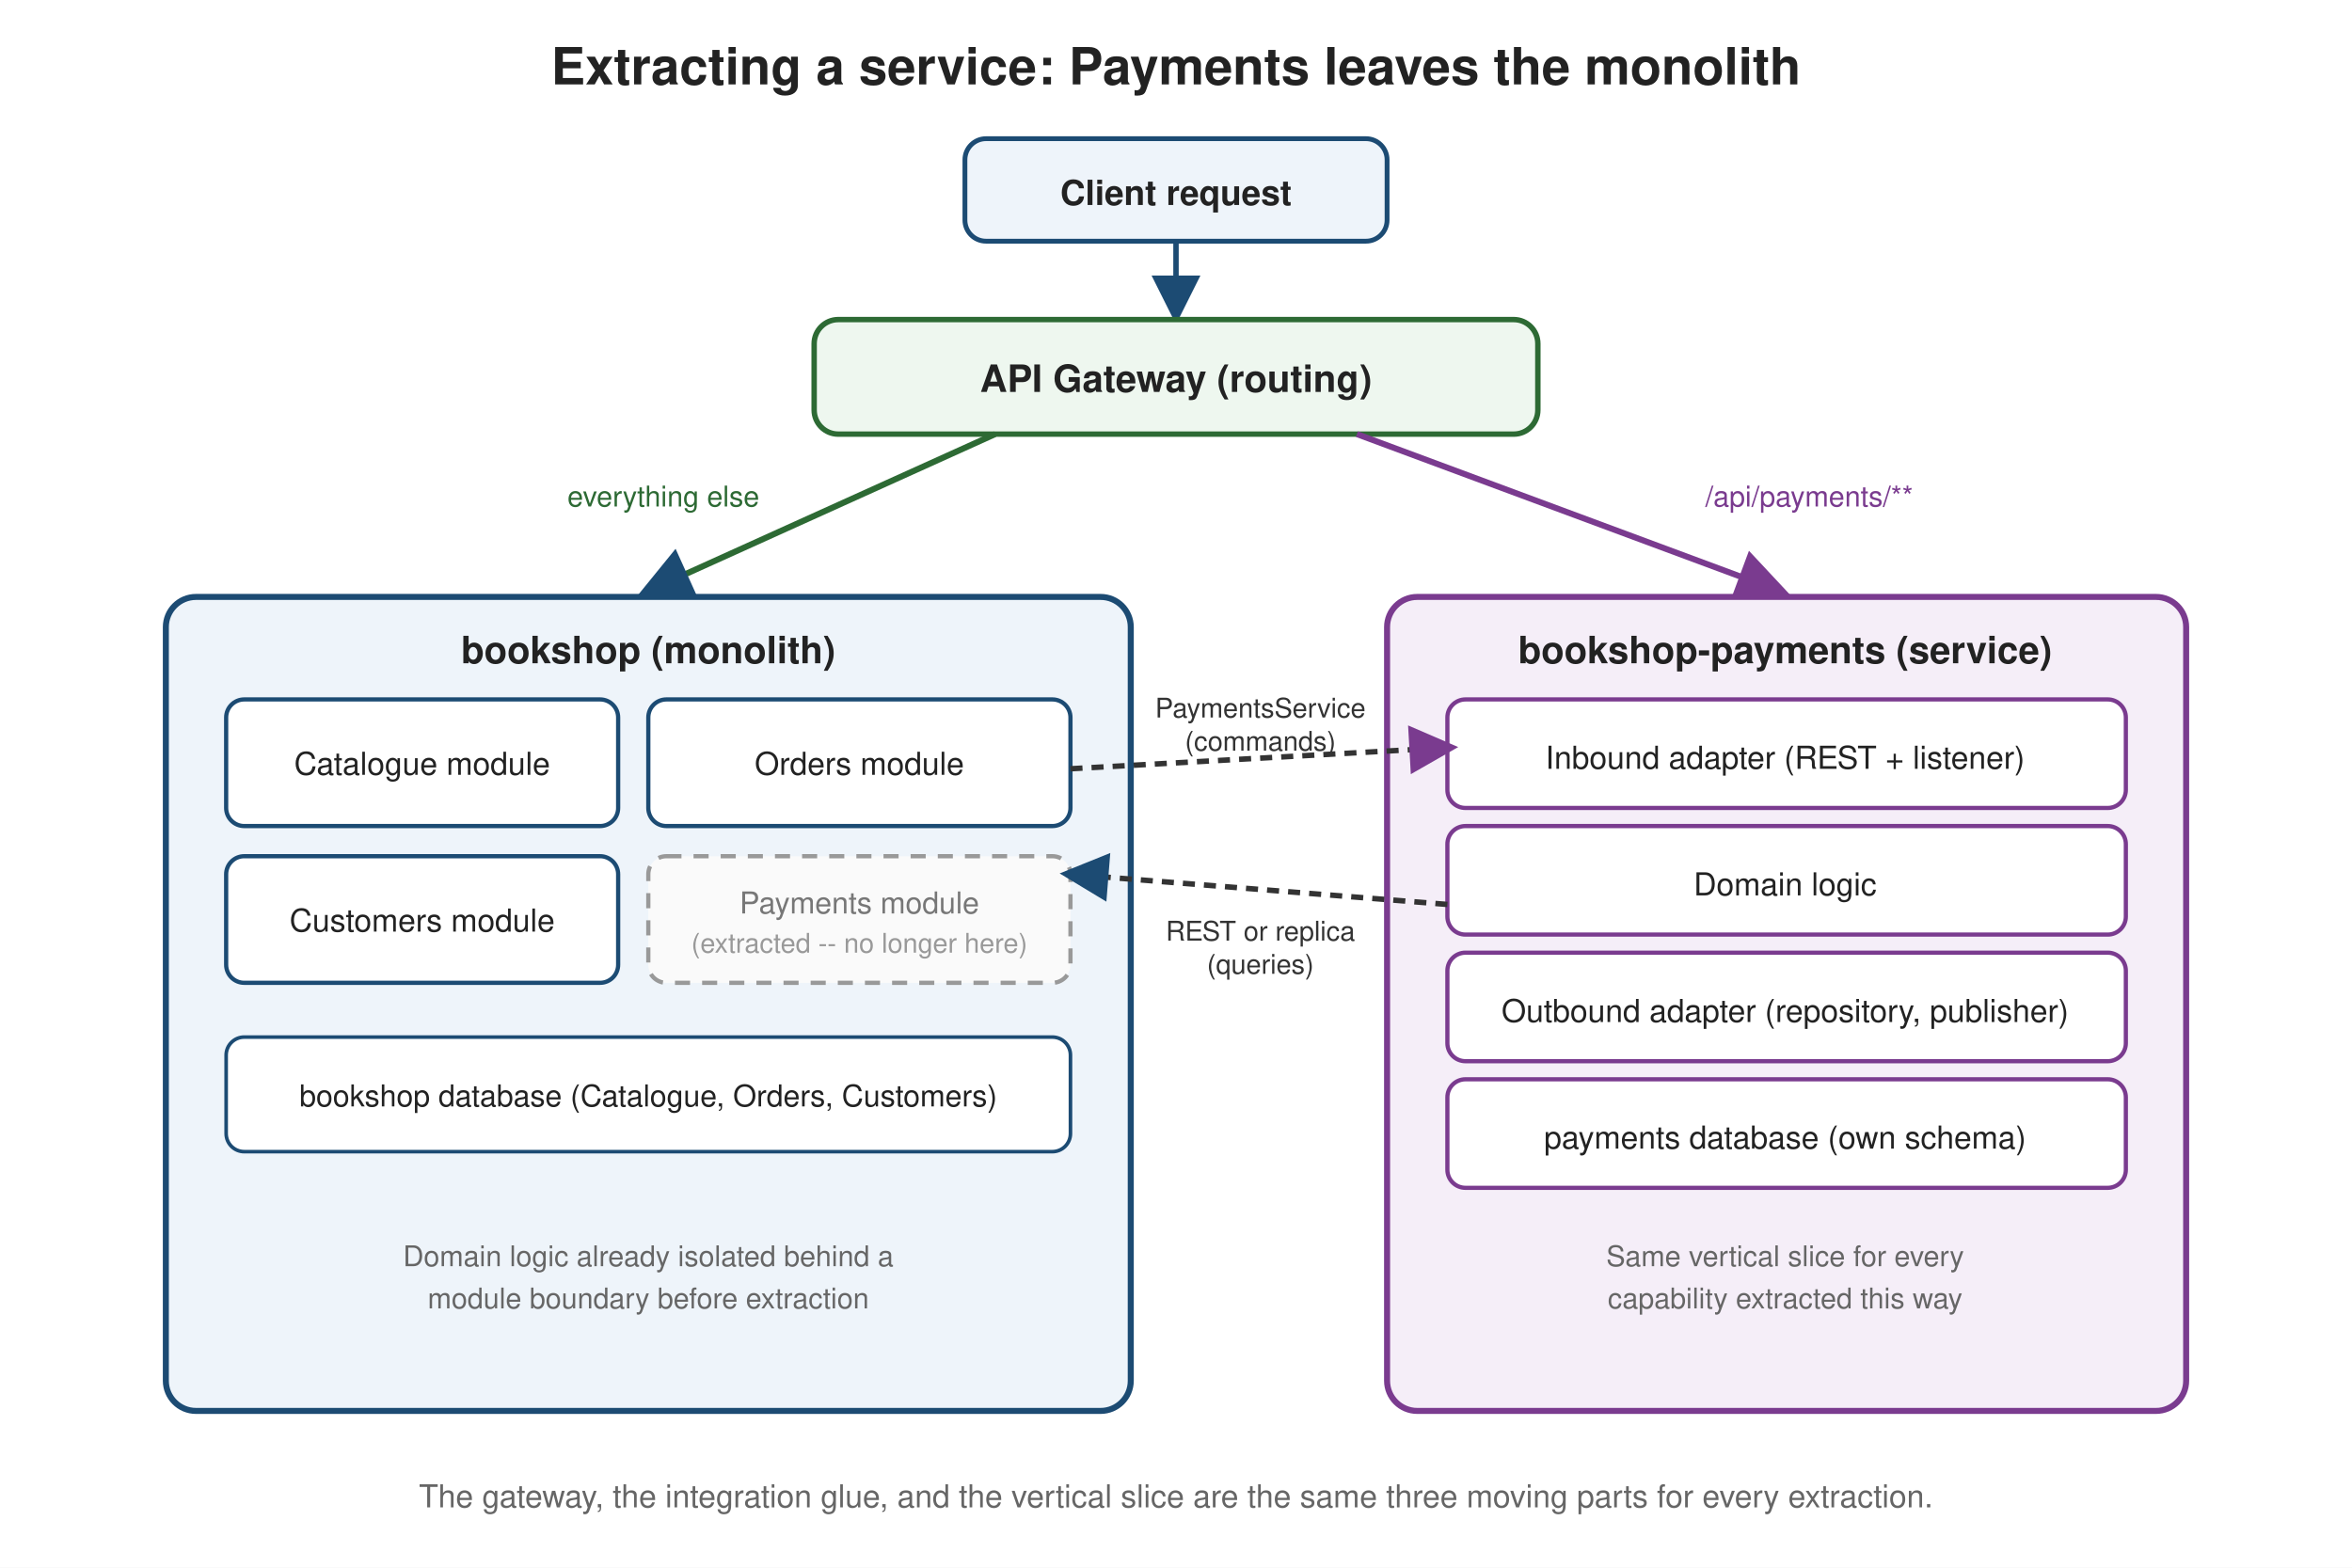
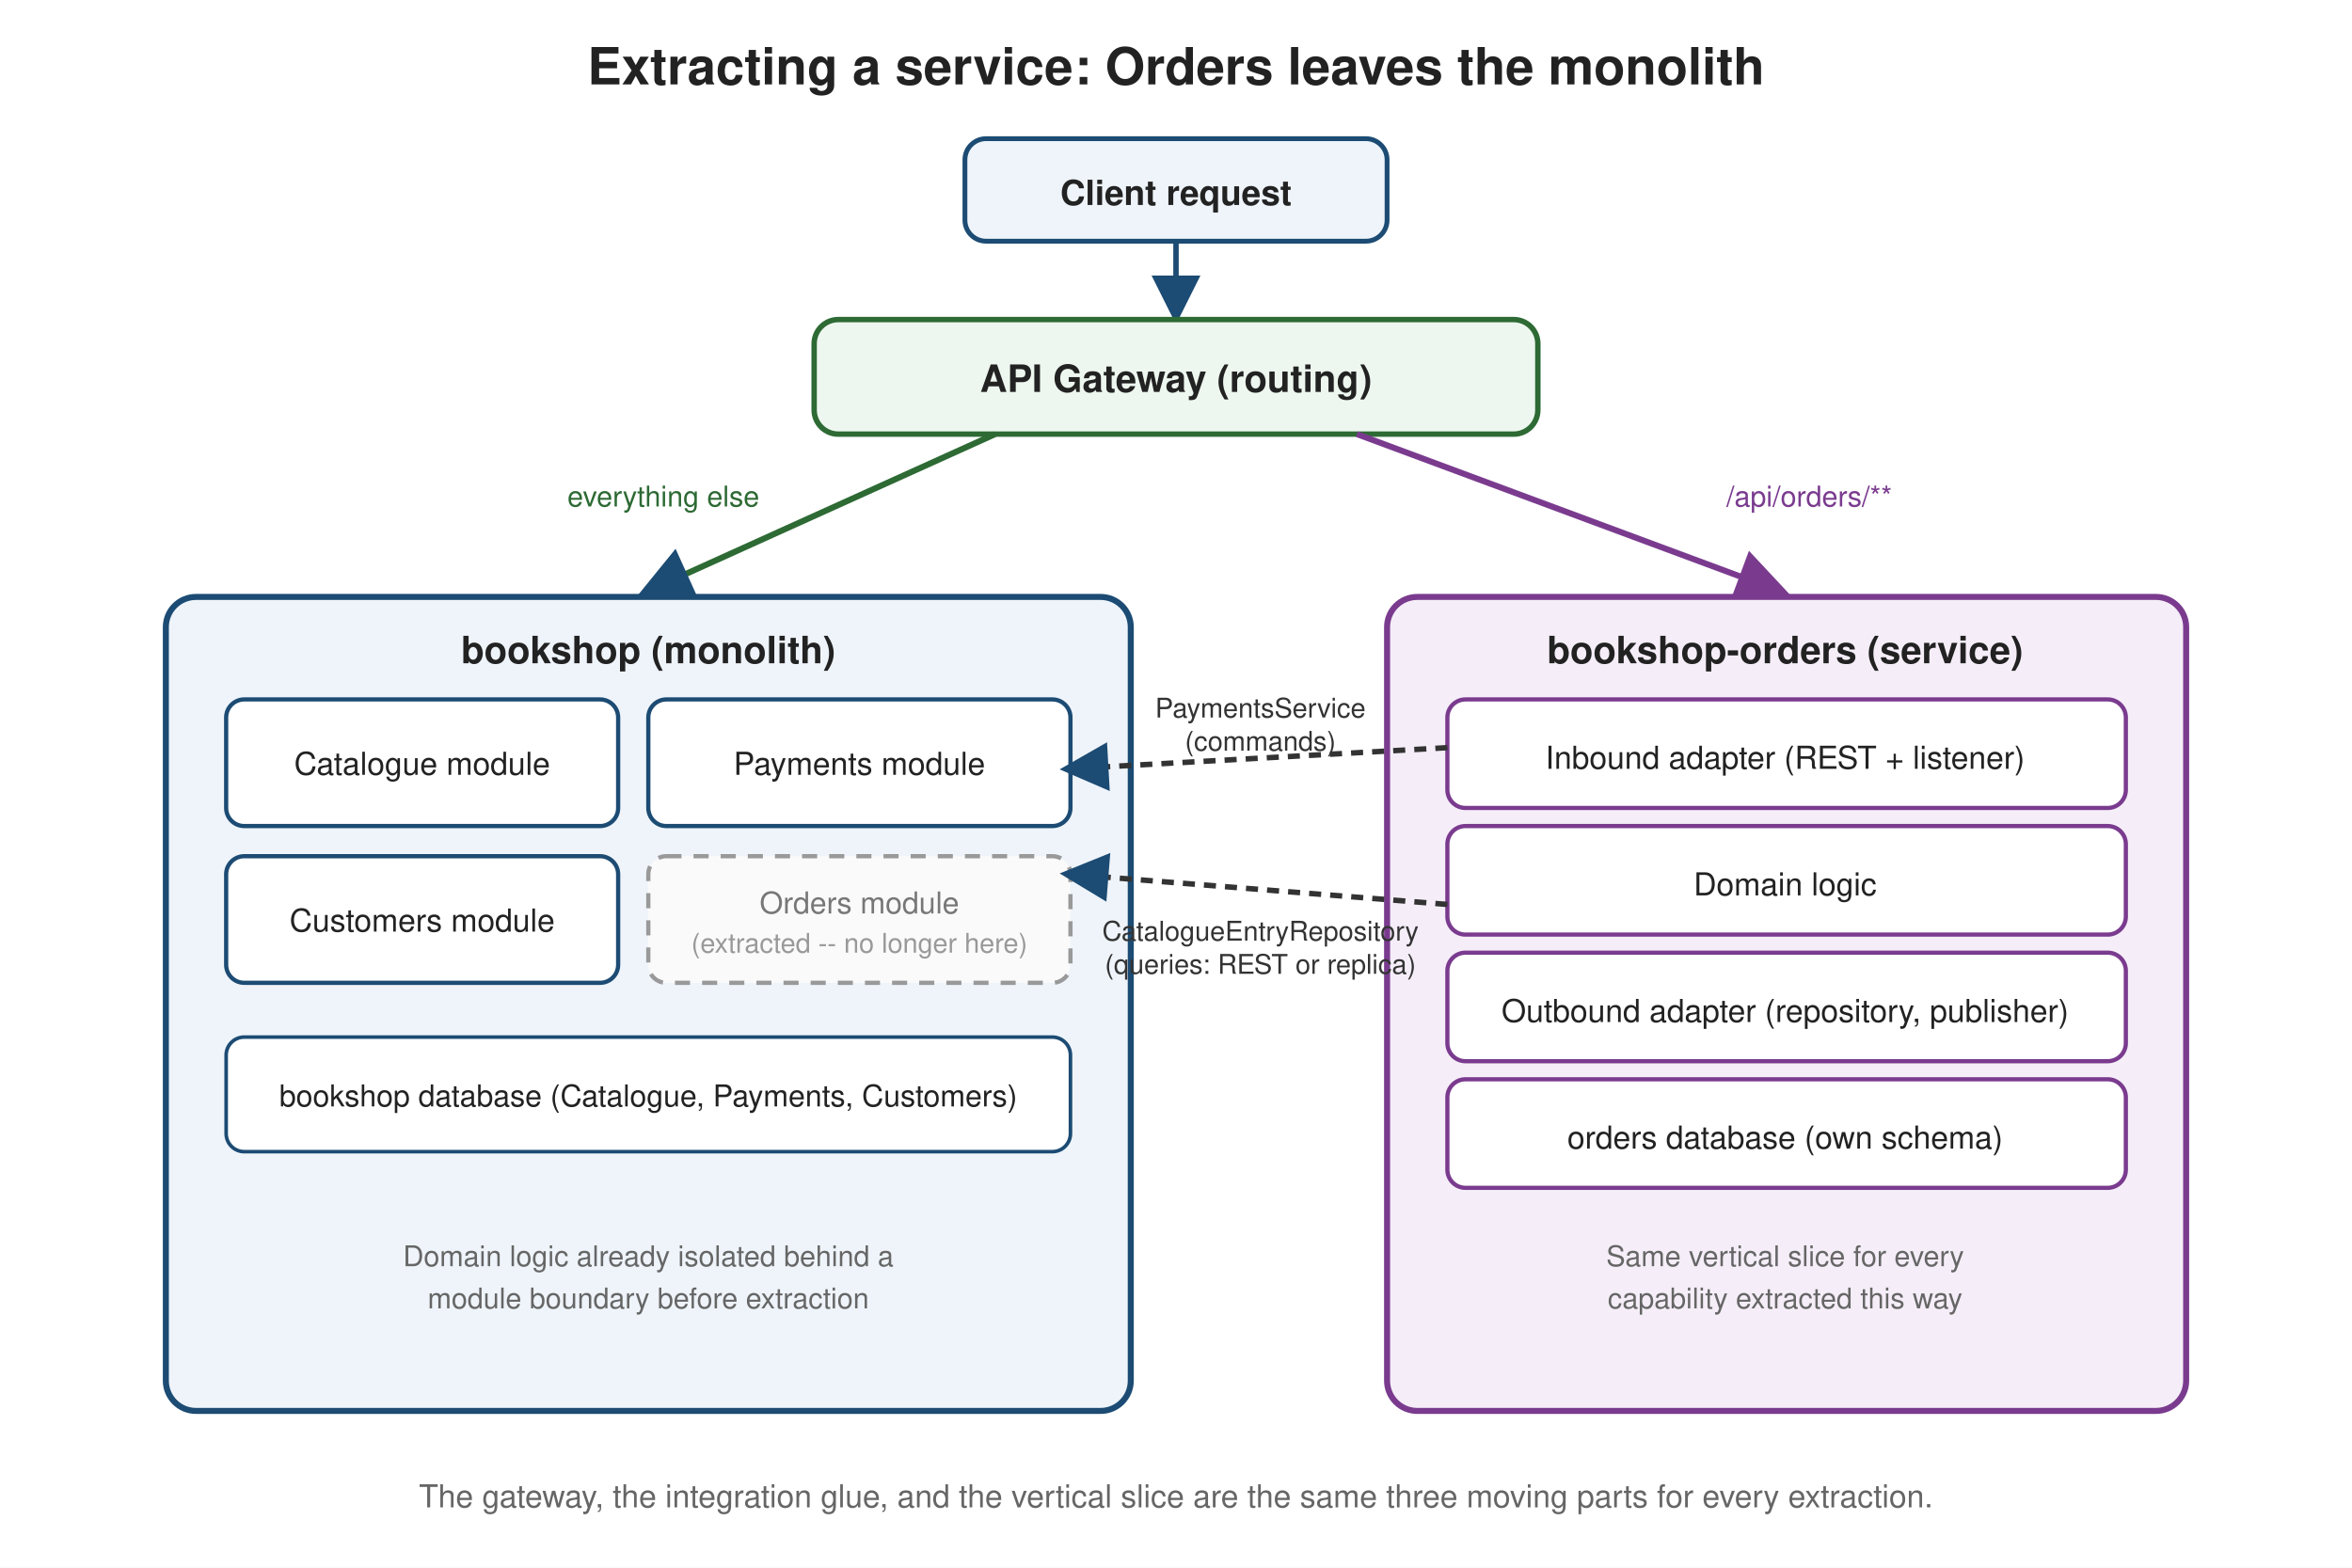
<svg xmlns="http://www.w3.org/2000/svg" viewBox="0 0 780 520" font-family="Helvetica, Arial, sans-serif">
  <rect x="0" y="0" width="780" height="520" fill="#ffffff" />
-   <text x="390" y="28" font-size="17" font-weight="bold" fill="#222222" text-anchor="middle">Extracting a service: Payments leaves the monolith</text>
+   <text x="390" y="28" font-size="17" font-weight="bold" fill="#222222" text-anchor="middle">Extracting a service: Orders leaves the monolith</text>
  <defs>
    <marker id="es-arrow" markerWidth="9" markerHeight="9" refX="7" refY="4.5" orient="auto">
      <path d="M0,0 L9,4.5 L0,9 Z" fill="#1c4b73" />
    </marker>
    <marker id="es-arrow-purple" markerWidth="9" markerHeight="9" refX="7" refY="4.5" orient="auto">
      <path d="M0,0 L9,4.5 L0,9 Z" fill="#7a3b8f" />
    </marker>
  </defs>
  <rect x="320" y="46" width="140" height="34" rx="7" fill="#eef4fa" stroke="#1c4b73" stroke-width="1.6" />
  <text x="390" y="68" font-size="11.5" font-weight="bold" fill="#222222" text-anchor="middle">Client request</text>
  <line x1="390" y1="80" x2="390" y2="104" stroke="#1c4b73" stroke-width="1.8" marker-end="url(#es-arrow)" />
  <rect x="270" y="106" width="240" height="38" rx="8" fill="#eef7ef" stroke="#2d6a34" stroke-width="1.8" />
  <text x="390" y="130" font-size="12.5" font-weight="bold" fill="#222222" text-anchor="middle">API Gateway (routing)</text>
  <path d="M330,144 L215,196" stroke="#2d6a34" stroke-width="2" marker-end="url(#es-arrow)" fill="none" />
  <text x="220" y="168" font-size="9.5" fill="#2d6a34" text-anchor="middle">everything else</text>
  <path d="M450,144 L590,196" stroke="#7a3b8f" stroke-width="2" marker-end="url(#es-arrow-purple)" fill="none" />
-   <text x="600" y="168" font-size="9.5" fill="#7a3b8f" text-anchor="middle">/api/payments/**</text>
+   <text x="600" y="168" font-size="9.5" fill="#7a3b8f" text-anchor="middle">/api/orders/**</text>
  <rect x="55" y="198" width="320" height="270" rx="10" fill="#eef4fa" stroke="#1c4b73" stroke-width="2" />
  <text x="215" y="220" font-size="12.5" font-weight="bold" fill="#222222" text-anchor="middle">bookshop (monolith)</text>
  <rect x="75" y="232" width="130" height="42" rx="6" fill="#ffffff" stroke="#1c4b73" stroke-width="1.4" />
  <text x="140" y="257" font-size="10.5" fill="#222222" text-anchor="middle">Catalogue module</text>
  <rect x="215" y="232" width="140" height="42" rx="6" fill="#ffffff" stroke="#1c4b73" stroke-width="1.4" />
-   <text x="285" y="257" font-size="10.5" fill="#222222" text-anchor="middle">Orders module</text>
+   <text x="285" y="257" font-size="10.5" fill="#222222" text-anchor="middle">Payments module</text>
  <rect x="75" y="284" width="130" height="42" rx="6" fill="#ffffff" stroke="#1c4b73" stroke-width="1.4" />
  <text x="140" y="309" font-size="10.5" fill="#222222" text-anchor="middle">Customers module</text>
  <rect x="215" y="284" width="140" height="42" rx="6" fill="#fafafa" stroke="#999999" stroke-width="1.4" stroke-dasharray="5,4" />
-   <text x="285" y="303" font-size="10" fill="#777777" text-anchor="middle">Payments module</text>
+   <text x="285" y="303" font-size="10" fill="#777777" text-anchor="middle">Orders module</text>
  <text x="285" y="316" font-size="9" fill="#999999" text-anchor="middle">(extracted -- no longer here)</text>
  <rect x="75" y="344" width="280" height="38" rx="6" fill="#ffffff" stroke="#1c4b73" stroke-width="1.2" />
-   <text x="215" y="367" font-size="10" fill="#222222" text-anchor="middle">bookshop database (Catalogue, Orders, Customers)</text>
+   <text x="215" y="367" font-size="10" fill="#222222" text-anchor="middle">bookshop database (Catalogue, Payments, Customers)</text>
  <text x="215" y="420" font-size="9.5" fill="#666666" text-anchor="middle">Domain logic already isolated behind a</text>
  <text x="215" y="434" font-size="9.5" fill="#666666" text-anchor="middle">module boundary before extraction</text>
  <rect x="460" y="198" width="265" height="270" rx="10" fill="#f5eef8" stroke="#7a3b8f" stroke-width="2" />
-   <text x="592" y="220" font-size="12.5" font-weight="bold" fill="#222222" text-anchor="middle">bookshop-payments (service)</text>
+   <text x="592" y="220" font-size="12.5" font-weight="bold" fill="#222222" text-anchor="middle">bookshop-orders (service)</text>
  <rect x="480" y="232" width="225" height="36" rx="6" fill="#ffffff" stroke="#7a3b8f" stroke-width="1.4" />
  <text x="592" y="255" font-size="10.5" fill="#222222" text-anchor="middle">Inbound adapter (REST + listener)</text>
  <rect x="480" y="274" width="225" height="36" rx="6" fill="#ffffff" stroke="#7a3b8f" stroke-width="1.4" />
  <text x="592" y="297" font-size="10.5" fill="#222222" text-anchor="middle">Domain logic</text>
  <rect x="480" y="316" width="225" height="36" rx="6" fill="#ffffff" stroke="#7a3b8f" stroke-width="1.4" />
  <text x="592" y="339" font-size="10.5" fill="#222222" text-anchor="middle">Outbound adapter (repository, publisher)</text>
  <rect x="480" y="358" width="225" height="36" rx="6" fill="#ffffff" stroke="#7a3b8f" stroke-width="1.4" />
-   <text x="592" y="381" font-size="10.5" fill="#222222" text-anchor="middle">payments database (own schema)</text>
+   <text x="592" y="381" font-size="10.5" fill="#222222" text-anchor="middle">orders database (own schema)</text>
  <text x="592" y="420" font-size="9.5" fill="#666666" text-anchor="middle">Same vertical slice for every</text>
  <text x="592" y="434" font-size="9.5" fill="#666666" text-anchor="middle">capability extracted this way</text>
-   <path d="M355,255 L480,248" stroke="#333333" stroke-width="1.8" stroke-dasharray="4,3" marker-end="url(#es-arrow-purple)" fill="none" />
+   <path d="M480,248 L355,255" stroke="#333333" stroke-width="1.8" stroke-dasharray="4,3" marker-end="url(#es-arrow)" fill="none" />
  <text x="418" y="238" font-size="9" fill="#333333" text-anchor="middle">PaymentsService</text>
  <text x="418" y="249" font-size="9" fill="#333333" text-anchor="middle">(commands)</text>
  <path d="M480,300 L355,290" stroke="#333333" stroke-width="1.8" stroke-dasharray="4,3" marker-end="url(#es-arrow)" fill="none" />
-   <text x="418" y="312" font-size="9" fill="#333333" text-anchor="middle">REST or replica</text>
-   <text x="418" y="323" font-size="9" fill="#333333" text-anchor="middle">(queries)</text>
+   <text x="418" y="312" font-size="9" fill="#333333" text-anchor="middle">CatalogueEntryRepository</text>
+   <text x="418" y="323" font-size="9" fill="#333333" text-anchor="middle">(queries: REST or replica)</text>
  <text x="390" y="500" font-size="10.5" fill="#666666" text-anchor="middle">The gateway, the integration glue, and the vertical slice are the same three moving parts for every extraction.</text>
</svg>
